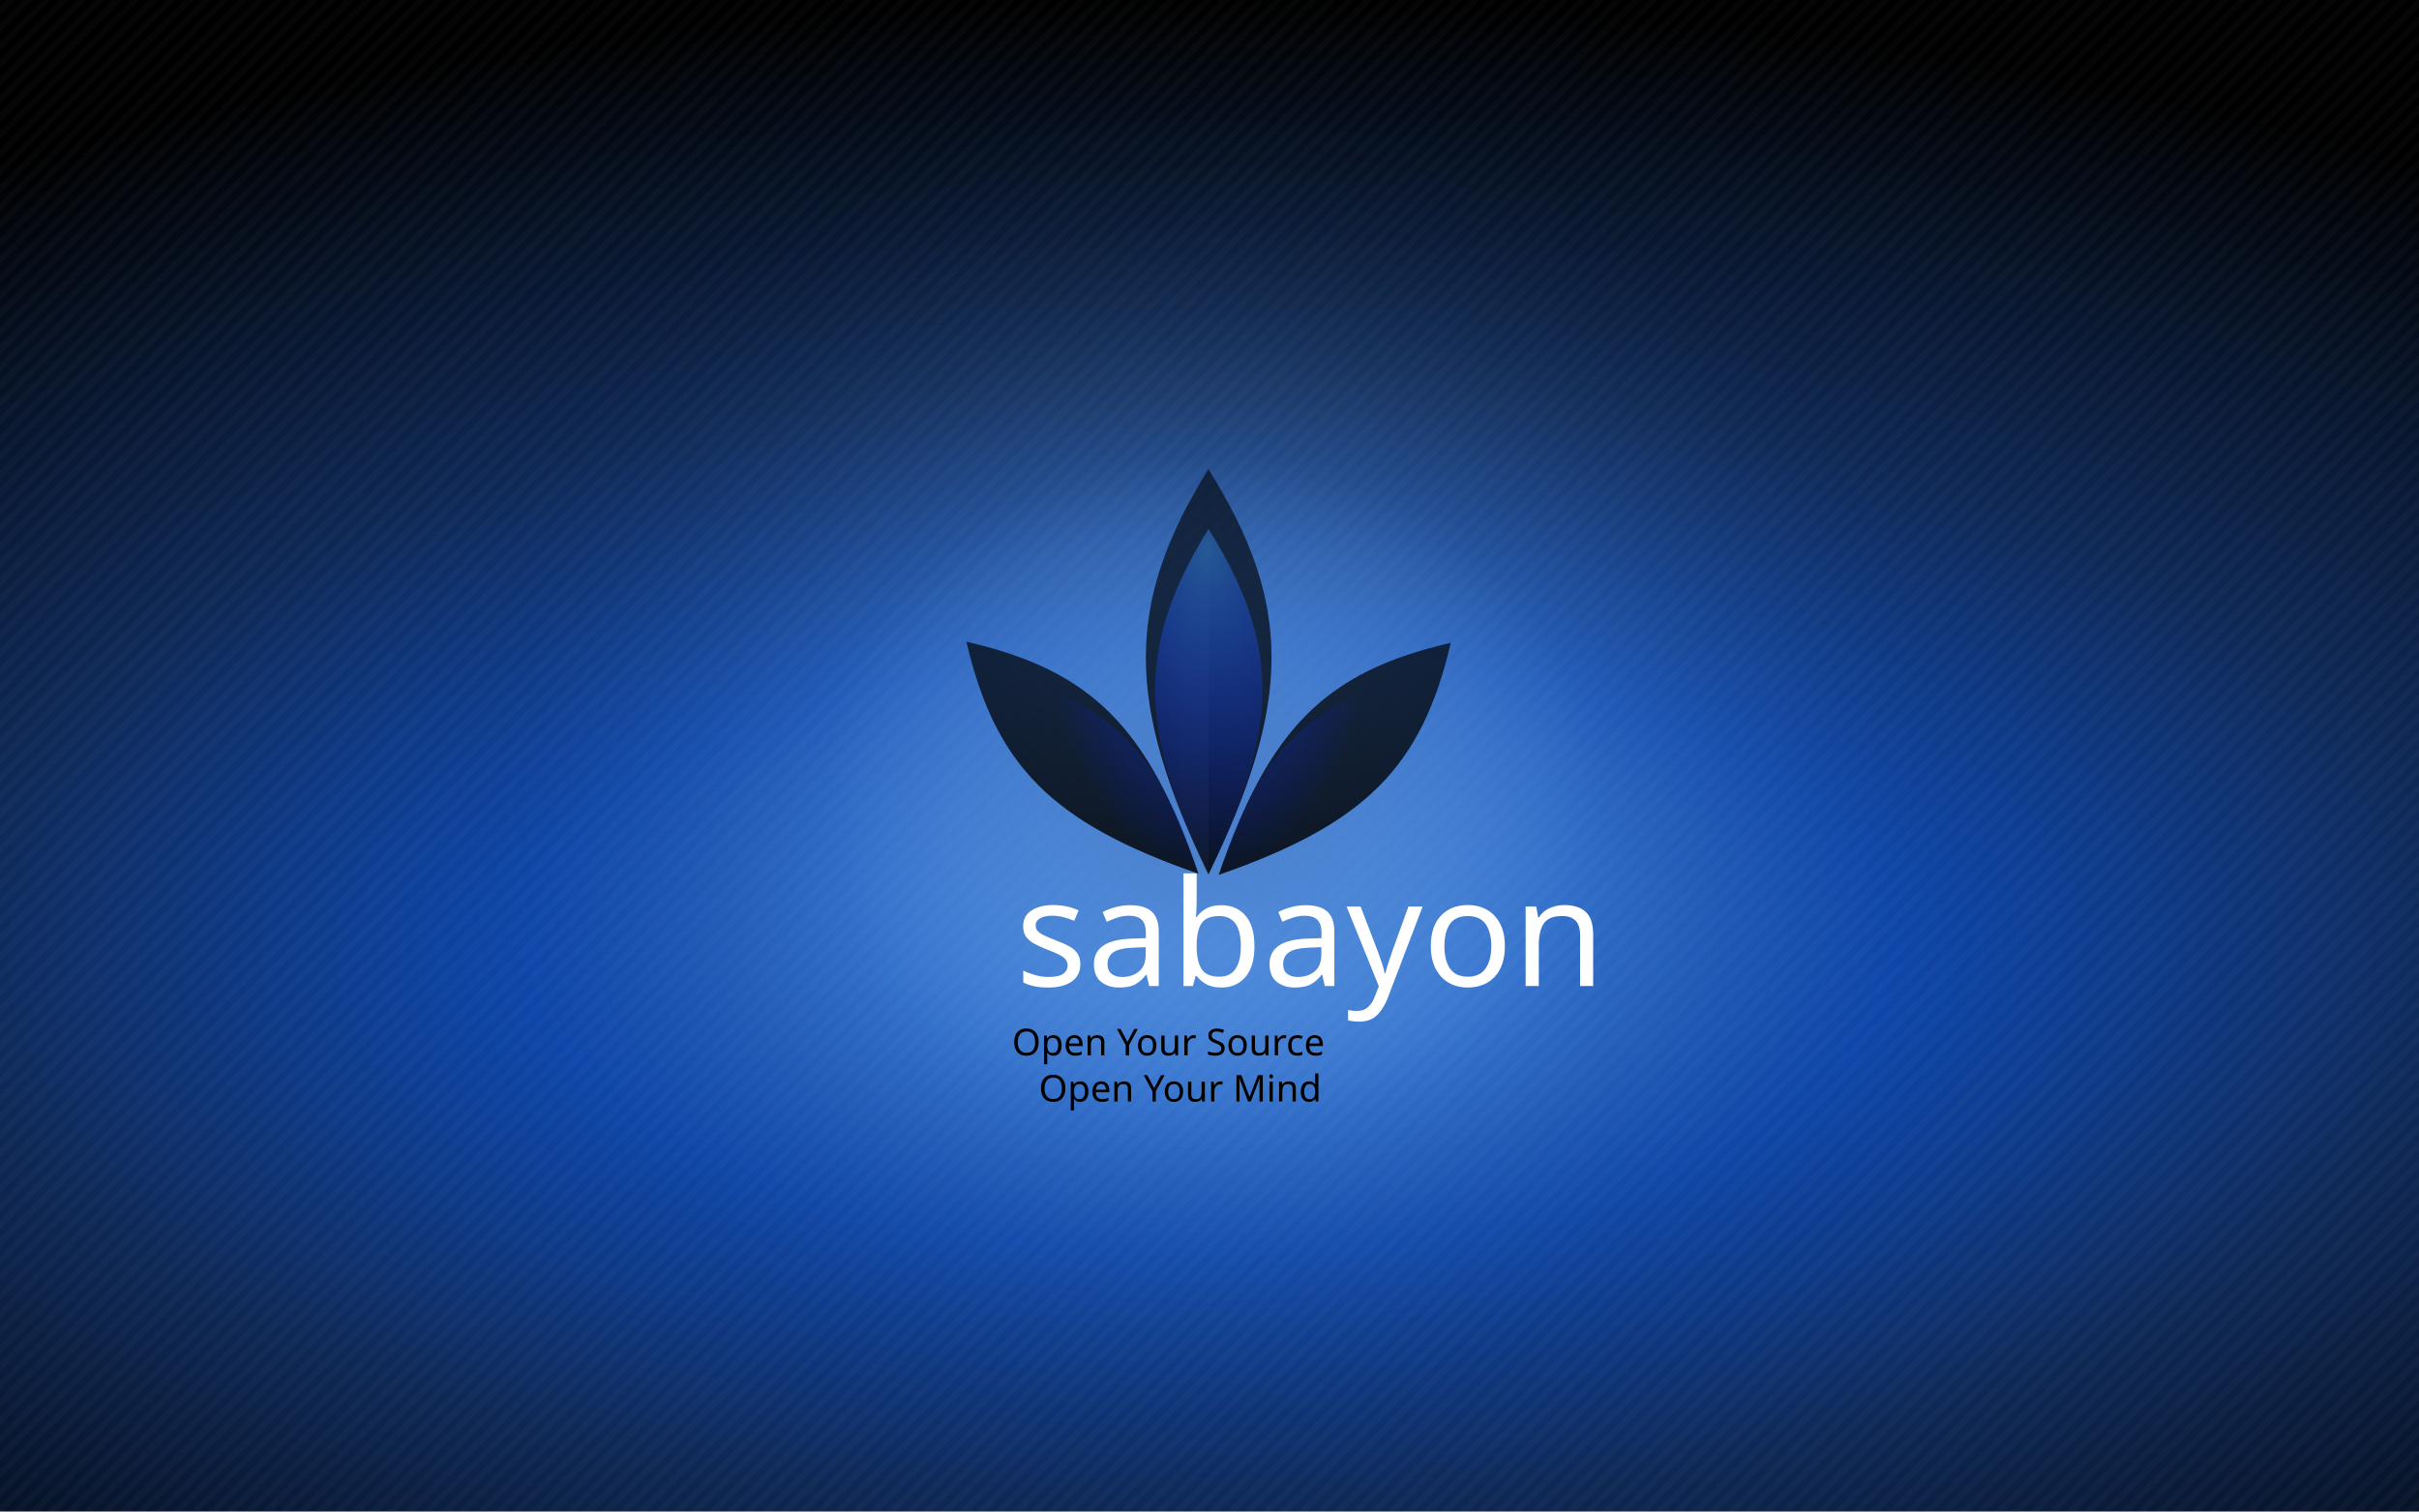
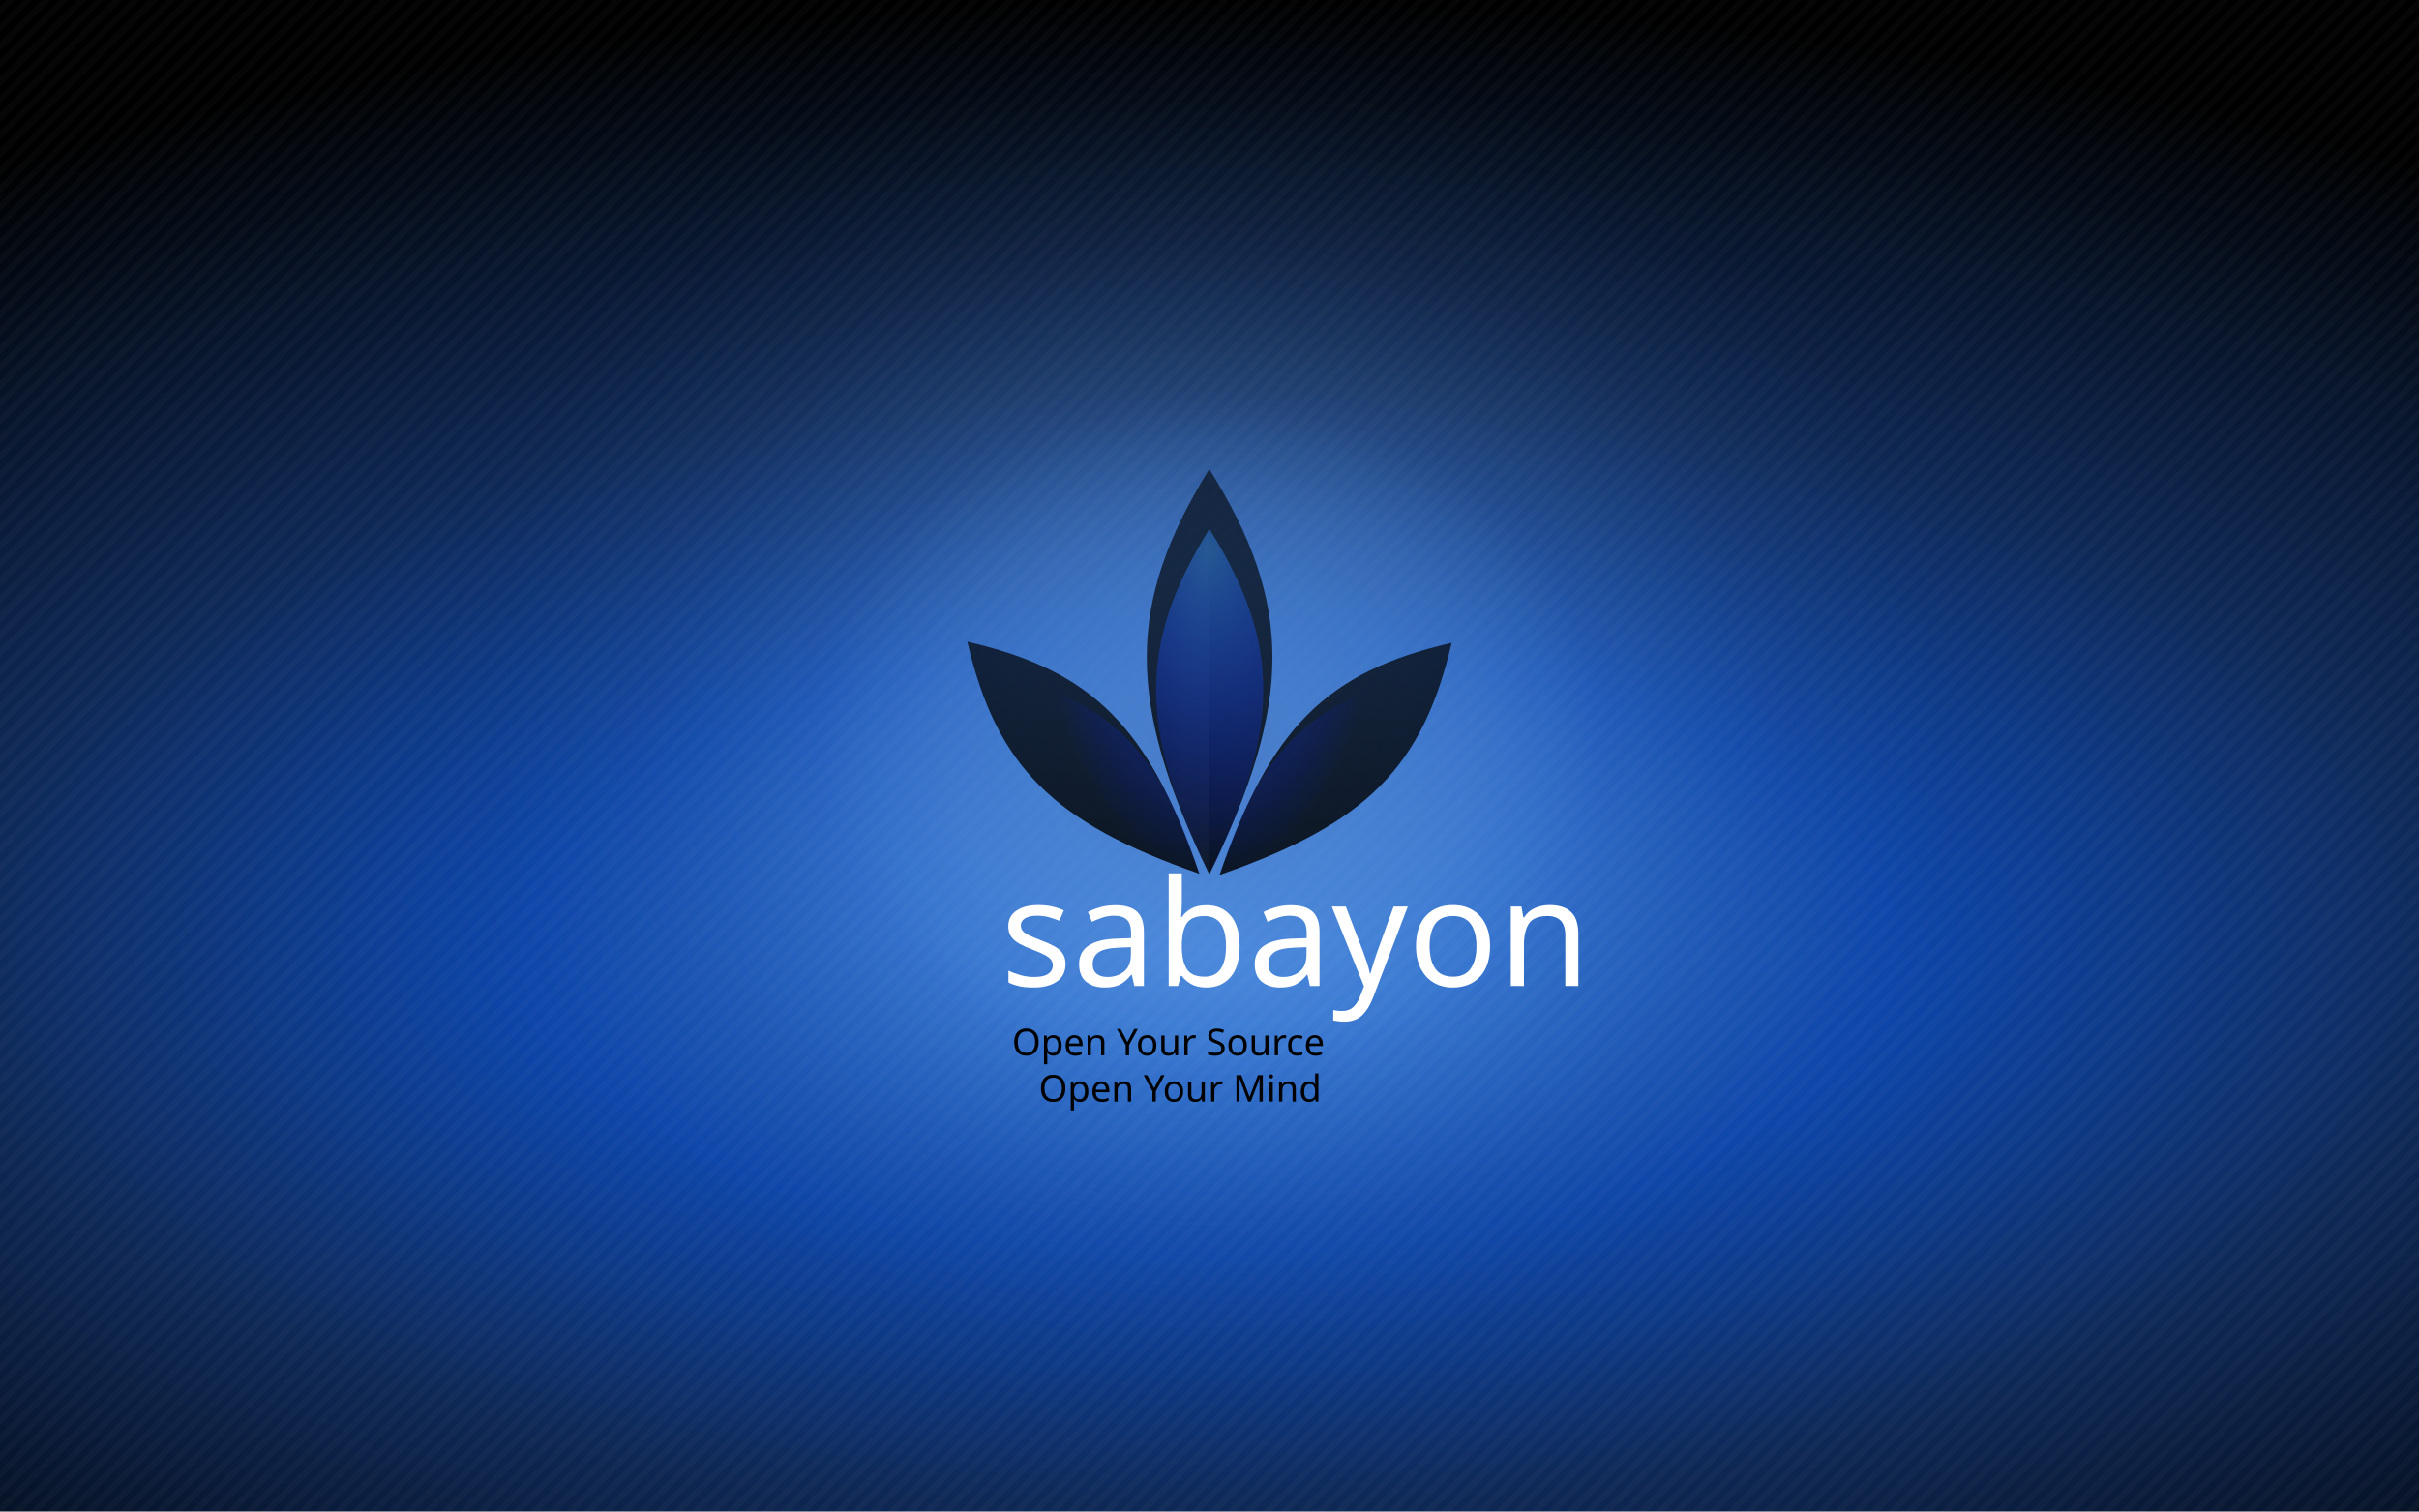
<svg xmlns="http://www.w3.org/2000/svg" xmlns:xlink="http://www.w3.org/1999/xlink" width="1440" height="900" id="svg2" version="1.0">
  <defs id="defs4">
    <linearGradient id="linearGradient3741">
      <stop id="stop3743" offset="0" style="stop-color:#ffffff;stop-opacity:0;" />
      <stop style="stop-color:#ffffff;stop-opacity:0.498;" offset="0.01" id="stop3788" />
      <stop style="stop-color:#ffffff;stop-opacity:1;" offset="0.02" id="stop3755" />
      <stop id="stop3761" offset="0.51" style="stop-color:#ffffff;stop-opacity:1;" />
      <stop style="stop-color:#ffffff;stop-opacity:0;" offset="0.51" id="stop3786" />
      <stop id="stop3749" offset="1" style="stop-color:#ffffff;stop-opacity:0;" />
    </linearGradient>
    <linearGradient id="linearGradient3727">
      <stop style="stop-color:#3476d3;stop-opacity:1;" offset="0" id="stop3729" />
      <stop id="stop3731" offset="0.32" style="stop-color:#0d46ab;stop-opacity:1;" />
      <stop style="stop-color:#0e2855;stop-opacity:1;" offset="0.592" id="stop3737" />
      <stop style="stop-color:#000000;stop-opacity:1;" offset="1" id="stop3733" />
    </linearGradient>
    <linearGradient id="linearGradient3717">
      <stop style="stop-color:#5b90db;stop-opacity:1;" offset="0" id="stop3719" />
      <stop id="stop3721" offset="0.32" style="stop-color:#0e46aa;stop-opacity:1;" />
      <stop style="stop-color:#000000;stop-opacity:1;" offset="1" id="stop3723" />
    </linearGradient>
    <linearGradient id="linearGradient3705">
      <stop style="stop-color:#5b90db;stop-opacity:0;" offset="0" id="stop3707" />
      <stop id="stop3709" offset="0.32" style="stop-color:#0e46aa;stop-opacity:0;" />
      <stop style="stop-color:#7ec0ed;stop-opacity:1;" offset="1" id="stop3711" />
    </linearGradient>
    <linearGradient id="linearGradient3681">
      <stop id="stop3683" offset="0" style="stop-color:#497dc9;stop-opacity:1;" />
      <stop style="stop-color:#77b2f4;stop-opacity:0.206;" offset="0.483" id="stop3687" />
      <stop id="stop3685" offset="1" style="stop-color:#152d4f;stop-opacity:0;" />
    </linearGradient>
    <linearGradient id="linearGradient4334">
      <stop style="stop-color:#000000;stop-opacity:1;" offset="0" id="stop4336" />
      <stop style="stop-color:#000000;stop-opacity:0.701;" offset="1" id="stop4338" />
    </linearGradient>
    <linearGradient id="linearGradient4165">
      <stop style="stop-color:#2963a4;stop-opacity:1;" offset="0" id="stop4167" />
      <stop style="stop-color:#001aff;stop-opacity:0;" offset="1" id="stop4169" />
    </linearGradient>
    <linearGradient id="linearGradient3943">
      <stop style="stop-color:#ffffff;stop-opacity:0;" offset="0" id="stop3945" />
      <stop id="stop3955" offset="0.5" style="stop-color:#ffffff;stop-opacity:0.021;" />
      <stop id="stop3951" offset="0.5" style="stop-color:#000000;stop-opacity:0.165;" />
      <stop style="stop-color:#000000;stop-opacity:0;" offset="1" id="stop3947" />
    </linearGradient>
    <linearGradient id="linearGradient3933">
      <stop style="stop-color:#c39bff;stop-opacity:1;" offset="0" id="stop3935" />
      <stop style="stop-color:#1b0044;stop-opacity:0;" offset="1" id="stop3937" />
    </linearGradient>
    <linearGradient id="linearGradient3921">
      <stop style="stop-color:#000000;stop-opacity:1;" offset="0" id="stop3923" />
      <stop style="stop-color:#000000;stop-opacity:0;" offset="1" id="stop3925" />
    </linearGradient>
    <linearGradient id="linearGradient3585">
      <stop style="stop-color:#1b1500;stop-opacity:1;" offset="0" id="stop3587" />
      <stop style="stop-color:#423400;stop-opacity:0;" offset="1" id="stop3589" />
    </linearGradient>
    <linearGradient id="linearGradient3575">
      <stop style="stop-color:#191f00;stop-opacity:1;" offset="0" id="stop3577" />
      <stop style="stop-color:#101400;stop-opacity:0;" offset="1" id="stop3579" />
    </linearGradient>
    <linearGradient id="linearGradient3565">
      <stop style="stop-color:#140800;stop-opacity:1;" offset="0" id="stop3567" />
      <stop style="stop-color:#341500;stop-opacity:0;" offset="1" id="stop3569" />
    </linearGradient>
    <linearGradient id="linearGradient3460">
      <stop style="stop-color:#122955;stop-opacity:1;" offset="0" id="stop3462" />
      <stop style="stop-color:#000005;stop-opacity:1;" offset="1" id="stop3464" />
    </linearGradient>
    <linearGradient id="linearGradient3451">
      <stop style="stop-color:#d35fd1;stop-opacity:1;" offset="0" id="stop3453" />
      <stop style="stop-color:#d35f8d;stop-opacity:0;" offset="1" id="stop3455" />
    </linearGradient>
    <linearGradient id="linearGradient3391">
      <stop style="stop-color:#011527;stop-opacity:1;" offset="0" id="stop3393" />
      <stop style="stop-color:#000000;stop-opacity:0;" offset="1" id="stop3395" />
    </linearGradient>
    <linearGradient id="linearGradient3185">
      <stop id="stop3187" offset="0" style="stop-color:#151515;stop-opacity:1;" />
      <stop id="stop3189" offset="1" style="stop-color:#151515;stop-opacity:0;" />
    </linearGradient>
    <linearGradient id="linearGradient3157">
      <stop style="stop-color:#00affe;stop-opacity:1;" offset="0" id="stop3159" />
      <stop style="stop-color:#0022ff;stop-opacity:0;" offset="1" id="stop3161" />
    </linearGradient>
    <radialGradient xlink:href="#linearGradient3565" id="radialGradient3571" cx="229.193" cy="742.081" fx="229.193" fy="742.081" r="269.022" gradientTransform="matrix(1,0,0,0.7402598,-142.5466,291.9718)" gradientUnits="userSpaceOnUse" />
    <radialGradient xlink:href="#linearGradient3585" id="radialGradient3591" cx="1184.394" cy="225.699" fx="1184.394" fy="225.699" r="270.419" gradientTransform="matrix(1.573643,0,0,0.9793281,-483.7679,-142.0735)" gradientUnits="userSpaceOnUse" />
    <radialGradient xlink:href="#linearGradient3451-8" id="radialGradient3457-2" cx="869.145" cy="461.914" fx="869.145" fy="461.914" r="520.35" gradientTransform="matrix(0.9742228,-0.2255879,0.1813251,0.7830697,-107.4115,403.822)" gradientUnits="userSpaceOnUse" />
    <linearGradient id="linearGradient3451-8">
      <stop style="stop-color:#d35fd1;stop-opacity:1;" offset="0" id="stop3453-8" />
      <stop style="stop-color:#d35f8d;stop-opacity:0;" offset="1" id="stop3455-8" />
    </linearGradient>
    <radialGradient xlink:href="#linearGradient3451-9" id="radialGradient3457-5" cx="869.145" cy="461.914" fx="869.145" fy="461.914" r="520.35" gradientTransform="matrix(0.9742228,-0.2255879,0.1813251,0.7830697,-107.4115,403.822)" gradientUnits="userSpaceOnUse" />
    <linearGradient id="linearGradient3451-9">
      <stop style="stop-color:#d35fd1;stop-opacity:1;" offset="0" id="stop3453-3" />
      <stop style="stop-color:#d35f8d;stop-opacity:0;" offset="1" id="stop3455-5" />
    </linearGradient>
    <filter id="filter3351" color-interpolation-filters="sRGB">
      <feColorMatrix id="feColorMatrix3353" values="1 0 0 0 0 0 1 0 0 0 0 0 1 0 0 0 0 0 1 0 " result="result7" />
      <feGaussianBlur id="feGaussianBlur3355" result="result6" stdDeviation="5" />
      <feComposite id="feComposite3357" in2="result7" operator="atop" in="result6" result="result91" />
      <feComposite id="feComposite3359" in2="result91" operator="in" result="fbSourceGraphic" />
      <feColorMatrix result="fbSourceGraphicAlpha" in="fbSourceGraphic" values="0 0 0 -1 0 0 0 0 -1 0 0 0 0 -1 0 0 0 0 1 0" id="feColorMatrix3361" />
      <feGaussianBlur id="feGaussianBlur3363" stdDeviation="5" result="result1" in="fbSourceGraphic" />
      <feComposite id="feComposite3365" in2="result1" operator="arithmetic" k2="2" in="result1" />
    </filter>
-     <radialGradient xlink:href="#linearGradient3681" id="radialGradient4166" cx="720" cy="519.099" fx="720" fy="519.099" r="720" gradientTransform="matrix(0.6569498,0.0125,-0.01081437,0.5683599,252.6099,167.2581)" gradientUnits="userSpaceOnUse" />
+     <radialGradient xlink:href="#linearGradient3681" id="radialGradient4166" cx="720" cy="519.099" fx="720" fy="519.099" r="720" gradientTransform="matrix(0.6569498,0.0125,-0.01081437,0.5683599,252.6099,133.2581)" gradientUnits="userSpaceOnUse" />
    <filter id="filter3892" color-interpolation-filters="sRGB">
      <feGaussianBlur id="feGaussianBlur3894" result="result6" stdDeviation="3" in="SourceGraphic" />
      <feColorMatrix id="feColorMatrix3896" values="1 0 0 0 0 0 1 0 0 0 0 0 1 0 0 0 0 0 1 0 " result="result7" in="SourceGraphic" />
      <feComposite id="feComposite3898" in2="result7" operator="in" in="result6" />
    </filter>
    <linearGradient xlink:href="#linearGradient3943" id="linearGradient3971" x1="579.014" y1="354.146" x2="912.163" y2="354.146" gradientUnits="userSpaceOnUse" />
    <radialGradient xlink:href="#linearGradient4165" id="radialGradient4171" cx="719.459" cy="272.777" fx="719.459" fy="272.777" r="144.172" gradientTransform="matrix(0,1.578064,-0.8378926,0,948.0174,-841.9294)" gradientUnits="userSpaceOnUse" />
    <radialGradient xlink:href="#linearGradient4165" id="radialGradient4197" gradientUnits="userSpaceOnUse" gradientTransform="matrix(0,1.578064,-0.8378926,0,948.0174,-841.9294)" cx="719.459" cy="272.777" fx="719.459" fy="272.777" r="144.172" />
    <linearGradient xlink:href="#linearGradient3943" id="linearGradient4208" x1="687.641" y1="418.001" x2="751.513" y2="418.001" gradientUnits="userSpaceOnUse" />
    <linearGradient xlink:href="#linearGradient4334" id="linearGradient4342" x1="719.459" y1="520.935" x2="719.459" y2="279.334" gradientUnits="userSpaceOnUse" />
    <radialGradient xlink:href="#linearGradient3727" id="radialGradient3735" gradientUnits="userSpaceOnUse" gradientTransform="matrix(1.773945,0,0,0.7851862,-557.2406,67.10634)" cx="720" cy="634.534" fx="720" fy="634.534" r="720" />
    <linearGradient xlink:href="#linearGradient3741" id="linearGradient3753" x1="0" y1="450" x2="5.316" y2="455.316" gradientUnits="userSpaceOnUse" spreadMethod="repeat" />
+     <linearGradient xlink:href="#linearGradient4334" id="linearGradient2949" gradientUnits="userSpaceOnUse" x1="719.459" y1="520.935" x2="719.459" y2="279.334" />
+     <linearGradient xlink:href="#linearGradient4334" id="linearGradient2951" gradientUnits="userSpaceOnUse" x1="719.459" y1="520.935" x2="719.459" y2="279.334" />
+     <linearGradient xlink:href="#linearGradient4334" id="linearGradient2953" gradientUnits="userSpaceOnUse" x1="719.459" y1="520.935" x2="719.459" y2="279.334" />
+     <linearGradient xlink:href="#linearGradient4334" id="linearGradient2955" gradientUnits="userSpaceOnUse" x1="719.459" y1="520.935" x2="719.459" y2="279.334" />
+     <linearGradient xlink:href="#linearGradient3943" id="linearGradient2957" gradientUnits="userSpaceOnUse" x1="687.641" y1="418.001" x2="751.513" y2="418.001" />
+     <radialGradient xlink:href="#linearGradient4165" id="radialGradient2959" gradientUnits="userSpaceOnUse" gradientTransform="matrix(0,1.578064,-0.8378926,0,948.0174,-841.9294)" cx="719.459" cy="272.777" fx="719.459" fy="272.777" r="144.172" />
+     <radialGradient xlink:href="#linearGradient4165" id="radialGradient2961" gradientUnits="userSpaceOnUse" gradientTransform="matrix(0,1.578064,-0.8378926,0,948.0174,-841.9294)" cx="719.459" cy="272.777" fx="719.459" fy="272.777" r="144.172" />
+     <radialGradient xlink:href="#linearGradient4165" id="radialGradient2963" gradientUnits="userSpaceOnUse" gradientTransform="matrix(0,1.578064,-0.8378926,0,948.0174,-841.9294)" cx="719.459" cy="272.777" fx="719.459" fy="272.777" r="144.172" />
+     <radialGradient xlink:href="#linearGradient4165" id="radialGradient2965" gradientUnits="userSpaceOnUse" gradientTransform="matrix(0,1.578064,-0.8378926,0,948.0174,-841.9294)" cx="719.459" cy="272.777" fx="719.459" fy="272.777" r="144.172" />
  </defs>
  <g id="layer2" style="display:inline">
    <rect style="fill:url(#radialGradient3735);fill-opacity:1;stroke:none" id="rect2383" width="1440" height="900" x="0" y="0" />
    <rect y="0" x="0" height="900" width="1440" id="rect3739" style="opacity:0.026;fill:url(#linearGradient3753);fill-opacity:1;stroke:none" />
-     <rect y="62" x="259" height="776" width="922" id="rect3725" style="fill:url(#radialGradient4166);fill-opacity:1;stroke:none" />
+     <rect y="28" x="259" height="776" width="922" id="rect3725" style="opacity:0.95;fill:url(#radialGradient4166);fill-opacity:1;stroke:none" />
  </g>
  <g id="layer1" style="display:inline" />
  <g id="layer3" style="display:inline">
-     <text id="text3213" y="589.094" x="602.485" style="font-size:24.611px;font-style:normal;font-weight:normal;fill:#ffffff;fill-opacity:1;stroke:none;display:inline;font-family:Bitstream Vera Sans" xml:space="preserve" transform="scale(1.003382,0.9966298)">
-       <tspan style="font-size:88.598px;font-style:normal;font-variant:normal;font-weight:normal;font-stretch:normal;fill:#ffffff;font-family:Asenine;-inkscape-font-specification:Asenine" y="589.094" x="602.485" id="tspan3215">sabayon</tspan>
+     <text id="text3213" y="589.094" x="593.697" style="font-size:24.611px;font-style:normal;font-weight:normal;fill:#ffffff;fill-opacity:1;stroke:none;display:inline;font-family:Bitstream Vera Sans" xml:space="preserve" transform="scale(1.003382,0.9966298)">
+       <tspan style="font-size:88.598px;font-style:normal;font-variant:normal;font-weight:normal;font-stretch:normal;fill:#ffffff;font-family:Asenine;-inkscape-font-specification:Asenine" y="589.094" x="593.697" id="tspan3215">sabayon</tspan>
    </text>
-     <g id="g4068" style="fill:url(#linearGradient4342);fill-opacity:1">
-       <path id="rect3868" d="m 719.344,279.334 c 50.11,79.956 50.11,138.656 0,241.299 -49.633,-102.642 -49.633,-161.342 0,-241.299 z" style="opacity:0.839;fill:url(#linearGradient4342);fill-opacity:1;stroke:none" />
-       <path id="path4054" d="m 575.287,382.089 c 74.478,17.091 108.091,50.703 138.172,138.172 -87.195,-30.354 -120.808,-63.967 -138.172,-138.172 z" style="opacity:0.839;fill:url(#linearGradient4342);fill-opacity:1;stroke:none" />
-       <path style="opacity:0.839;fill:url(#linearGradient4342);fill-opacity:1;stroke:none" d="m 863.631,382.764 c -74.478,17.091 -108.091,50.703 -138.172,138.172 87.195,-30.354 120.808,-63.967 138.172,-138.172 z" id="path4062" />
-     </g>
-     <path style="opacity:0.839;fill:url(#linearGradient4208);fill-opacity:1;stroke:none" d="m 719.424,314.987 c 42.785,68.269 42.785,118.389 0,206.027 -42.378,-87.639 -42.378,-137.759 0,-206.027 z" id="path4185" />
-     <g id="g4073" transform="matrix(0.8538272,0,0,0.8538272,105.2289,76.48407)" style="fill:url(#radialGradient4171);fill-opacity:1;stroke:none">
-       <path style="opacity:0.839;fill:url(#radialGradient4171);fill-opacity:1;stroke:none" d="m 719.344,279.334 c 50.11,79.956 50.11,138.656 0,241.299 -49.633,-102.642 -49.633,-161.342 0,-241.299 z" id="path4075" />
-       <path style="opacity:0.839;fill:url(#radialGradient4171);fill-opacity:1;stroke:none" d="m 575.287,382.089 c 74.478,17.091 108.091,50.703 138.172,138.172 -87.195,-30.354 -120.808,-63.967 -138.172,-138.172 z" id="path4077" />
-       <path id="path4079" d="m 863.631,382.764 c -74.478,17.091 -108.091,50.703 -138.172,138.172 87.195,-30.354 120.808,-63.967 138.172,-138.172 z" style="opacity:0.839;fill:url(#radialGradient4171);fill-opacity:1;stroke:none" />
+     <g id="g2938" transform="translate(0.54077,0)">
+       <g style="fill:url(#linearGradient2955);fill-opacity:1" id="g4068">
+         <path style="opacity:0.839;fill:url(#linearGradient2949);fill-opacity:1;stroke:none" d="m 719.344,279.334 c 50.11,79.956 50.11,138.656 0,241.299 -49.633,-102.642 -49.633,-161.342 0,-241.299 z" id="rect3868" />
+         <path style="opacity:0.839;fill:url(#linearGradient2951);fill-opacity:1;stroke:none" d="m 575.287,382.089 c 74.478,17.091 108.091,50.703 138.172,138.172 -87.195,-30.354 -120.808,-63.967 -138.172,-138.172 z" id="path4054" />
+         <path id="path4062" d="m 863.631,382.764 c -74.478,17.091 -108.091,50.703 -138.172,138.172 87.195,-30.354 120.808,-63.967 138.172,-138.172 z" style="opacity:0.839;fill:url(#linearGradient2953);fill-opacity:1;stroke:none" />
+       </g>
+       <path id="path4185" d="m 719.424,314.987 c 42.785,68.269 42.785,118.389 0,206.027 -42.378,-87.639 -42.378,-137.759 0,-206.027 z" style="opacity:0.839;fill:url(#linearGradient2957);fill-opacity:1;stroke:none" />
+       <g style="fill:url(#radialGradient2965);fill-opacity:1;stroke:none" transform="matrix(0.8538272,0,0,0.8538272,105.2289,76.48407)" id="g4073">
+         <path id="path4075" d="m 719.344,279.334 c 50.11,79.956 50.11,138.656 0,241.299 -49.633,-102.642 -49.633,-161.342 0,-241.299 z" style="opacity:0.839;fill:url(#radialGradient2959);fill-opacity:1;stroke:none" />
+         <path id="path4077" d="m 575.287,382.089 c 74.478,17.091 108.091,50.703 138.172,138.172 -87.195,-30.354 -120.808,-63.967 -138.172,-138.172 z" style="opacity:0.839;fill:url(#radialGradient2961);fill-opacity:1;stroke:none" />
+         <path style="opacity:0.839;fill:url(#radialGradient2963);fill-opacity:1;stroke:none" d="m 863.631,382.764 c -74.478,17.091 -108.091,50.703 -138.172,138.172 87.195,-30.354 120.808,-63.967 138.172,-138.172 z" id="path4079" />
+       </g>
    </g>
    <text xml:space="preserve" style="font-size:22.009px;font-style:normal;font-weight:normal;text-align:center;text-anchor:middle;fill:#000000;fill-opacity:1;stroke:none;font-family:Bitstream Vera Sans" x="720.012" y="628.38" id="text4210">
      <tspan id="tspan4212" x="720.012" y="628.38" style="font-style:normal;font-variant:normal;font-weight:normal;font-stretch:normal;text-align:center;text-anchor:middle;font-family:Cicle;-inkscape-font-specification:Cicle">Open Your Source</tspan>
      <tspan x="720.012" y="655.891" style="font-style:normal;font-variant:normal;font-weight:normal;font-stretch:normal;text-align:center;text-anchor:middle;font-family:Cicle;-inkscape-font-specification:Cicle" id="tspan3784">Open Your Mind</tspan>
    </text>
  </g>
</svg>
